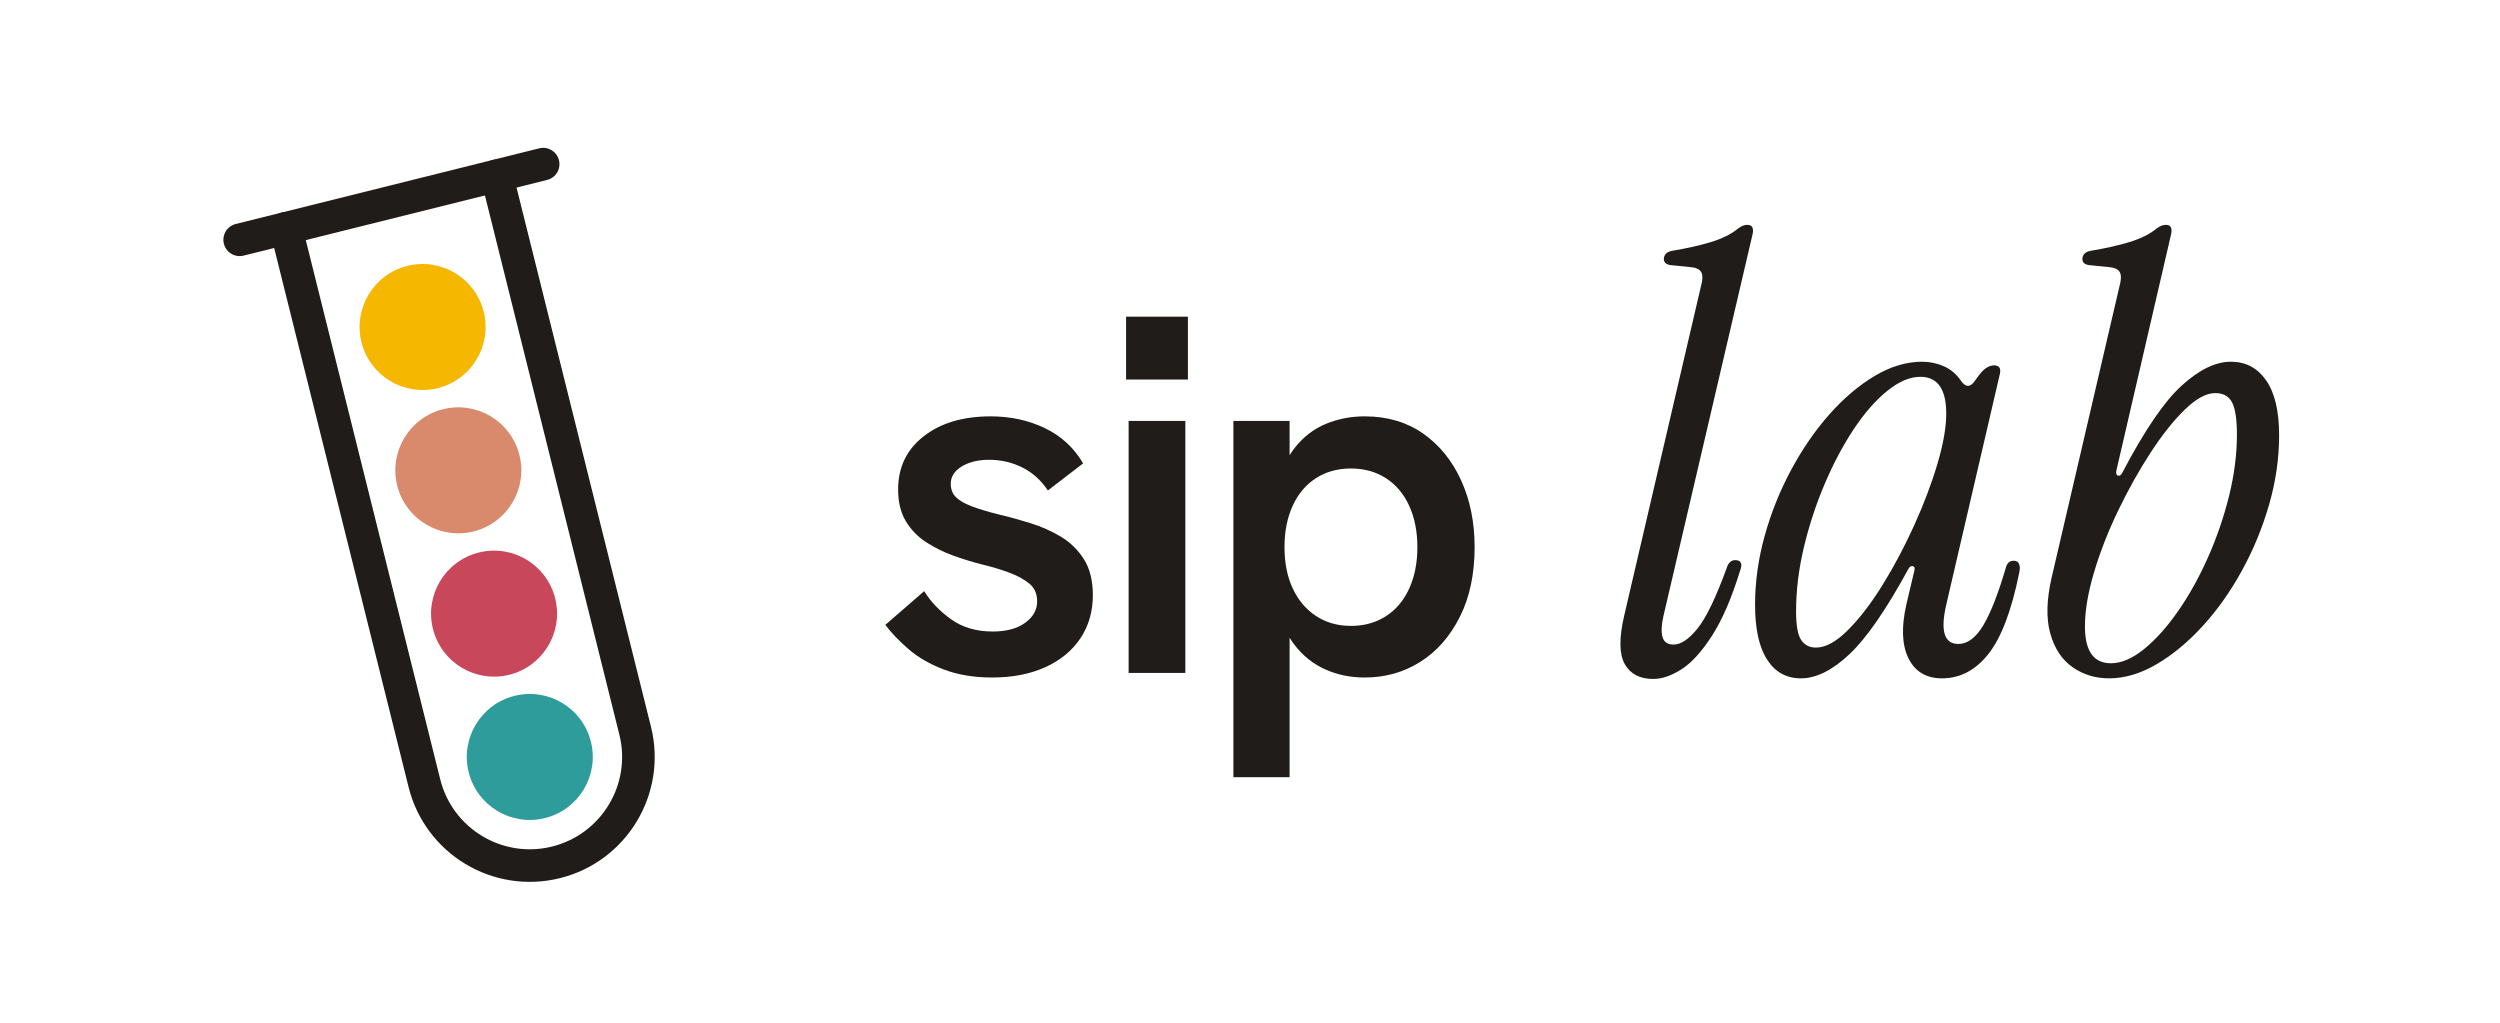
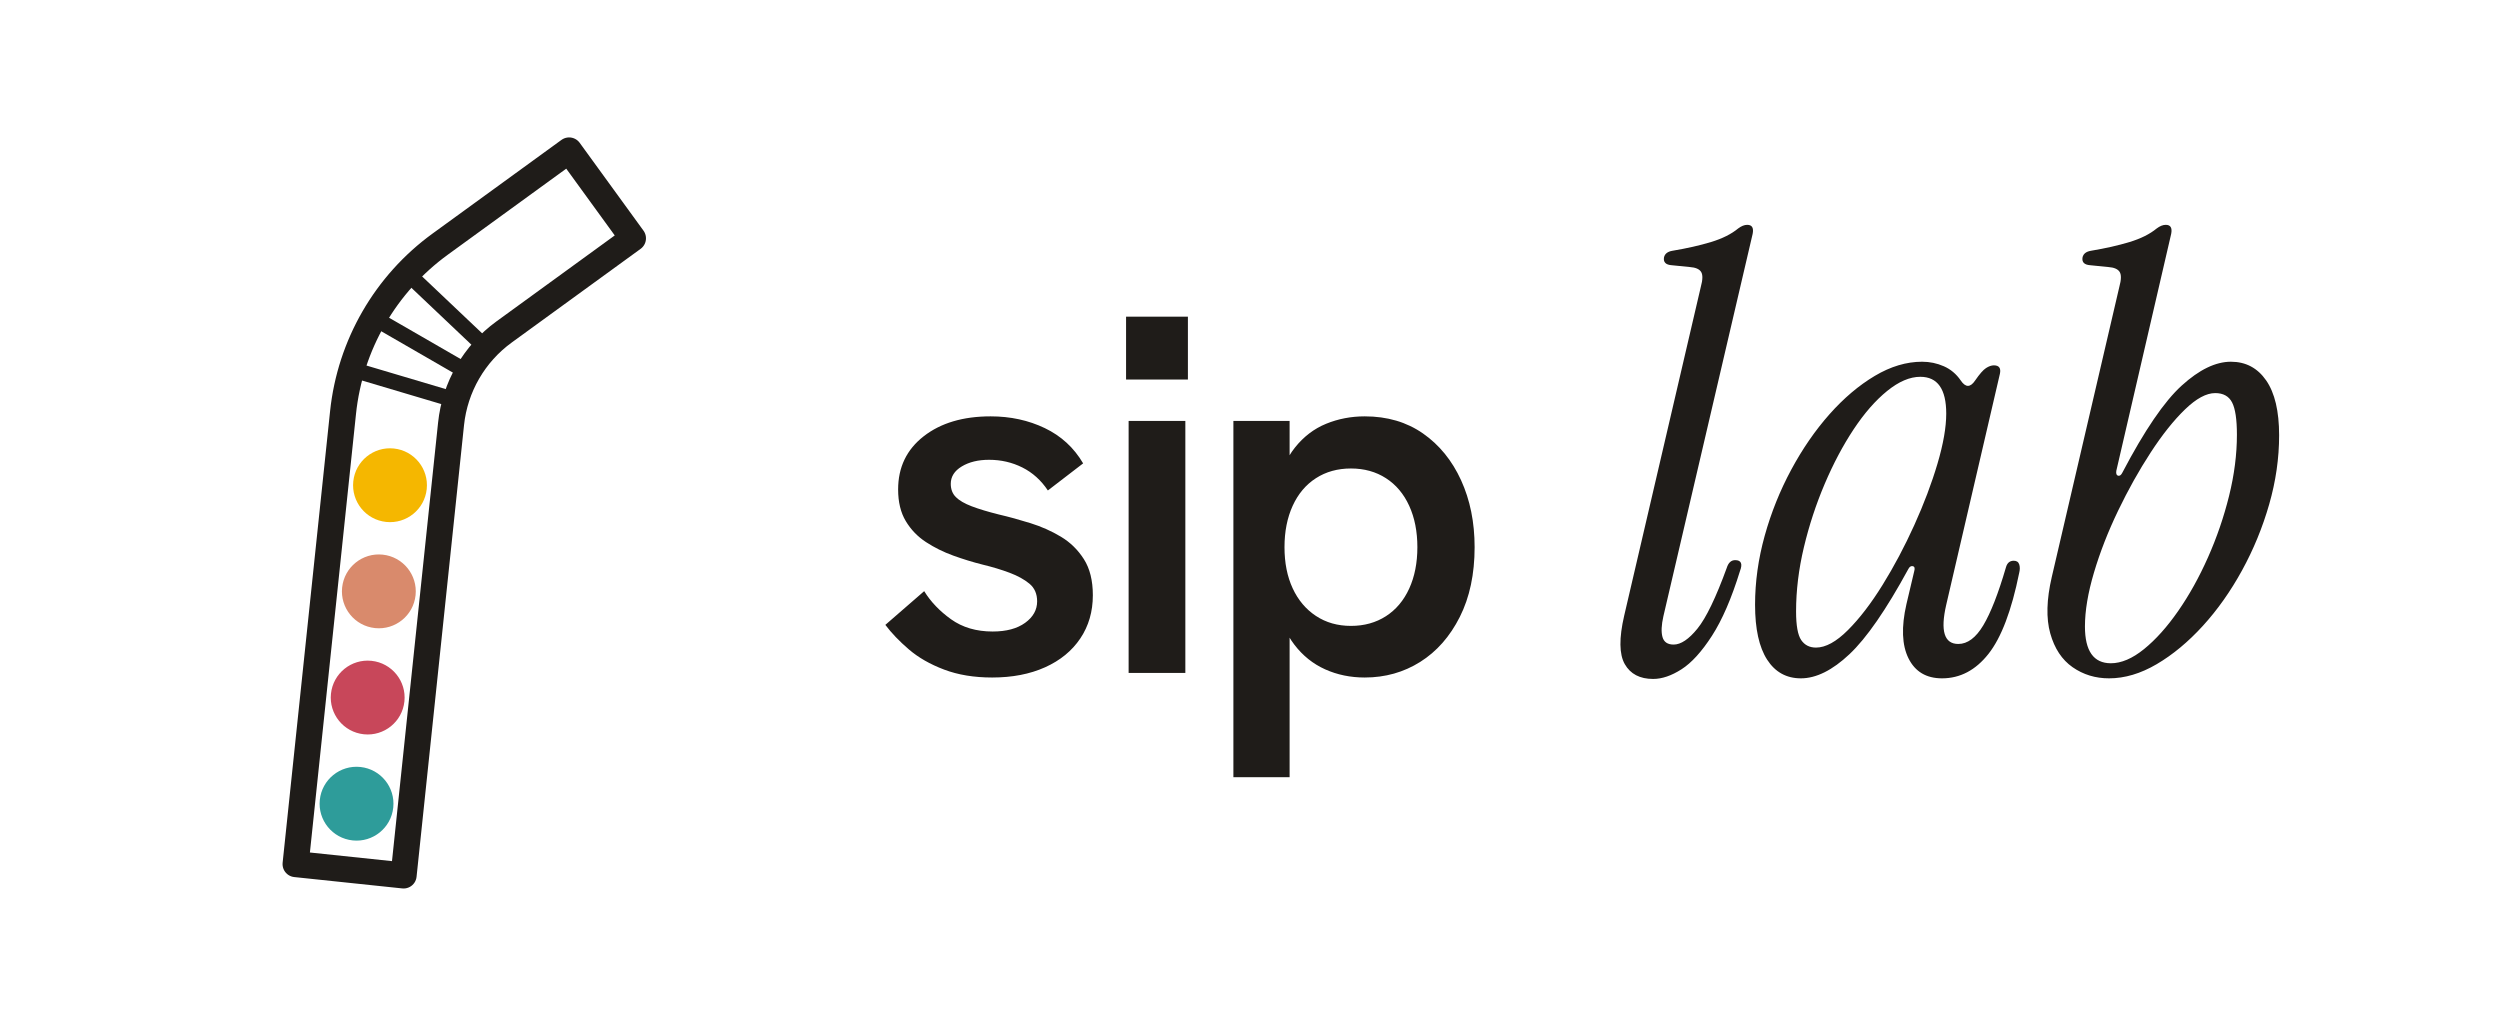
<svg xmlns="http://www.w3.org/2000/svg" viewBox="0 0 587 240" width="587" height="240">
-   <g transform="rotate(-14 110.00 120.00)">
-     <circle cx="110.00" cy="179.50" r="14.79" fill="#2E9C9A" />
-     <circle cx="110.00" cy="144.82" r="14.79" fill="#C8475A" />
-     <circle cx="110.00" cy="110.14" r="14.79" fill="#D98A6C" />
-     <circle cx="110.00" cy="75.46" r="14.79" fill="#F5B700" />
-     <path d="M84.50 45.20 V179.50 A25.50 25.50 0 0 0 135.50 179.50 V45.20" fill="none" stroke="#1F1C19" stroke-width="7.65" stroke-linecap="round" stroke-linejoin="round" />
-     <path d="M73.28 45.20 H146.72" fill="none" stroke="#1F1C19" stroke-width="7.65" stroke-linecap="round" />
+   <g transform="rotate(6 110.00 120.00)">
+     <circle cx="91.04" cy="191.08" r="8.67" fill="#2E9C9A" />
+     <circle cx="91.04" cy="166.02" r="8.67" fill="#C8475A" />
+     <circle cx="91.04" cy="140.95" r="8.67" fill="#D98A6C" />
+     <circle cx="91.04" cy="115.89" r="8.67" fill="#F5B700" />
+     <path d="M78.29 206.68 L78.29 100.04 A56.10 56.10 0 0 1 96.85 58.35 L124.65 33.32 L141.71 52.27 L113.92 77.30 A30.60 30.60 0 0 0 103.79 100.04 L103.79 206.68 Z" fill="none" stroke="#1F1C19" stroke-width="6.12" stroke-linejoin="round" stroke-linecap="round" />
+     <path d="M79.24 89.76 L104.31 94.43" stroke="#1F1C19" stroke-width="3.67" stroke-linecap="round" />
+     <path d="M83.14 77.22 L106.44 87.59" stroke="#1F1C19" stroke-width="3.67" stroke-linecap="round" />
+     <path d="M89.85 65.93 L110.09 81.44" stroke="#1F1C19" stroke-width="3.67" stroke-linecap="round" />
  </g>
  <path d="M232.96 159.08Q226.6 159.08 221.68 157.22Q216.76 155.36 213.4 152.48Q210.04 149.6 207.88 146.72L217.0 138.8Q219.28 142.52 223.3 145.4Q227.32 148.28 233.08 148.28Q237.88 148.28 240.7 146.24Q243.52 144.2 243.52 141.2Q243.52 138.56 241.72 137.06Q239.92 135.56 237.04 134.48Q234.16 133.4 230.68 132.56Q227.32 131.72 223.84 130.46Q220.36 129.2 217.42 127.28Q214.48 125.36 212.68 122.36Q210.88 119.36 210.88 114.92Q210.88 107.12 216.88 102.44Q222.88 97.76 232.6 97.76Q239.56 97.76 245.32 100.52Q251.08 103.28 254.32 108.8L246.04 115.16Q243.64 111.56 240.04 109.76Q236.44 107.96 232.24 107.96Q228.4 107.96 225.82 109.52Q223.24 111.08 223.24 113.6Q223.24 115.52 224.44 116.72Q225.64 117.92 228.16 118.88Q230.68 119.84 234.52 120.8Q238.12 121.64 241.96 122.84Q245.8 124.04 249.1 126.02Q252.4 128.0 254.5 131.3Q256.6 134.6 256.6 139.76Q256.6 145.52 253.66 149.9Q250.72 154.28 245.38 156.68Q240.04 159.08 232.96 159.08ZM265.0 158.0V98.84H278.32V158.0ZM264.4 89.12V74.36H278.92V89.12ZM289.6 182.48V98.84H302.8V115.28L299.44 115.4Q301.0 108.92 304.06 105.08Q307.12 101.24 311.38 99.5Q315.64 97.76 320.44 97.76Q328.36 97.76 334.12 101.78Q339.88 105.8 343.06 112.76Q346.24 119.72 346.24 128.48Q346.24 137.96 342.76 144.86Q339.28 151.76 333.46 155.42Q327.64 159.08 320.44 159.08Q315.4 159.08 311.14 157.16Q306.88 155.24 303.94 151.4Q301.0 147.56 299.8 142.04L302.8 141.44V182.48ZM317.2 146.96Q321.88 146.96 325.42 144.68Q328.96 142.4 330.88 138.2Q332.8 134.0 332.8 128.48Q332.8 122.96 330.88 118.76Q328.96 114.56 325.42 112.28Q321.88 110.0 317.2 110.0Q312.52 110.0 308.98 112.28Q305.44 114.56 303.52 118.76Q301.6 122.96 301.6 128.48Q301.6 134.0 303.52 138.14Q305.44 142.28 308.98 144.62Q312.52 146.96 317.2 146.96Z" fill="#1F1C19" />
  <path d="M388.158 159.416Q383.486 159.416 381.503 155.947Q379.521 152.478 381.362 144.548L399.345 67.376Q400.053 64.827 399.416 63.836Q398.778 62.845 396.796 62.703L392.548 62.278Q390.424 62.137 390.707 60.438Q390.99 59.163 392.69 58.88Q397.787 58.03 401.752 56.827Q405.717 55.623 408.124 53.641Q409.257 52.791 410.248 52.791Q411.947 52.791 411.522 54.915L390.566 144.69Q389.858 147.805 390.353 149.575Q390.849 151.345 392.973 151.345Q395.522 151.345 398.566 147.592Q401.61 143.84 405.434 133.362Q406.0 131.521 407.416 131.521Q409.54 131.521 408.549 134.07Q405.575 143.698 401.964 149.292Q398.354 154.885 394.814 157.15Q391.274 159.416 388.158 159.416ZM422.85 159.274Q417.753 159.274 414.921 154.885Q412.089 150.495 412.089 141.999Q412.089 133.928 414.354 125.786Q416.62 117.644 420.585 110.281Q424.55 102.918 429.576 97.254Q434.603 91.59 440.196 88.262Q445.79 84.934 451.312 84.934Q454.002 84.934 456.41 85.996Q458.817 87.058 460.374 89.324Q461.224 90.598 462.074 90.598Q462.923 90.598 463.773 89.324Q465.33 87.058 466.322 86.421Q467.313 85.784 468.162 85.784Q470.003 85.784 469.578 87.766L456.976 141.999Q454.852 151.203 459.808 151.203Q463.065 151.203 465.684 146.814Q468.304 142.424 470.994 133.22Q471.419 131.662 472.835 131.662Q473.826 131.662 474.11 132.512Q474.393 133.362 474.11 134.494Q471.419 147.805 466.888 153.54Q462.357 159.274 455.985 159.274Q450.462 159.274 448.126 154.602Q445.79 149.929 447.63 141.858L449.471 134.07Q449.754 133.078 449.117 132.937Q448.48 132.795 448.055 133.645Q440.267 147.946 434.249 153.61Q428.231 159.274 422.85 159.274ZM426.39 152.053Q429.789 152.053 433.895 147.946Q438.002 143.84 442.037 137.326Q446.073 130.813 449.471 123.308Q452.87 115.803 454.923 108.865Q456.976 101.926 456.976 97.112Q456.976 88.474 450.887 88.474Q447.206 88.474 443.099 91.802Q438.993 95.13 435.24 100.794Q431.488 106.458 428.444 113.608Q425.399 120.759 423.558 128.476Q421.718 136.194 421.718 143.557Q421.718 148.513 422.921 150.283Q424.125 152.053 426.39 152.053ZM495.208 159.274Q490.394 159.274 486.641 156.655Q482.889 154.035 481.402 148.725Q479.915 143.415 481.756 135.486L497.615 67.376Q498.323 64.827 497.686 63.836Q497.049 62.845 495.066 62.703L490.818 62.278Q488.694 62.137 488.978 60.438Q489.261 59.163 490.96 58.88Q496.058 58.03 500.022 56.827Q503.987 55.623 506.394 53.641Q507.527 52.791 508.518 52.791Q510.218 52.791 509.793 54.915L496.907 110.564Q496.766 111.555 497.332 111.697Q497.898 111.838 498.323 110.989Q506.111 96.121 512.271 90.528Q518.43 84.934 523.811 84.934Q529.05 84.934 532.095 89.324Q535.139 93.714 535.139 102.21Q535.139 110.281 532.803 118.423Q530.466 126.565 526.431 133.928Q522.395 141.291 517.227 146.955Q512.058 152.619 506.394 155.947Q500.73 159.274 495.208 159.274ZM495.633 155.734Q499.314 155.734 503.421 152.407Q507.527 149.079 511.421 143.486Q515.315 137.893 518.43 130.884Q521.546 123.874 523.386 116.44Q525.227 109.006 525.227 102.068Q525.227 96.687 524.094 94.492Q522.962 92.298 520.13 92.298Q517.014 92.298 513.05 96.121Q509.085 99.944 504.978 106.245Q500.872 112.546 497.332 119.91Q493.792 127.273 491.668 134.424Q489.544 141.574 489.544 147.097Q489.544 155.734 495.633 155.734Z" fill="#1F1C19" />
</svg>
